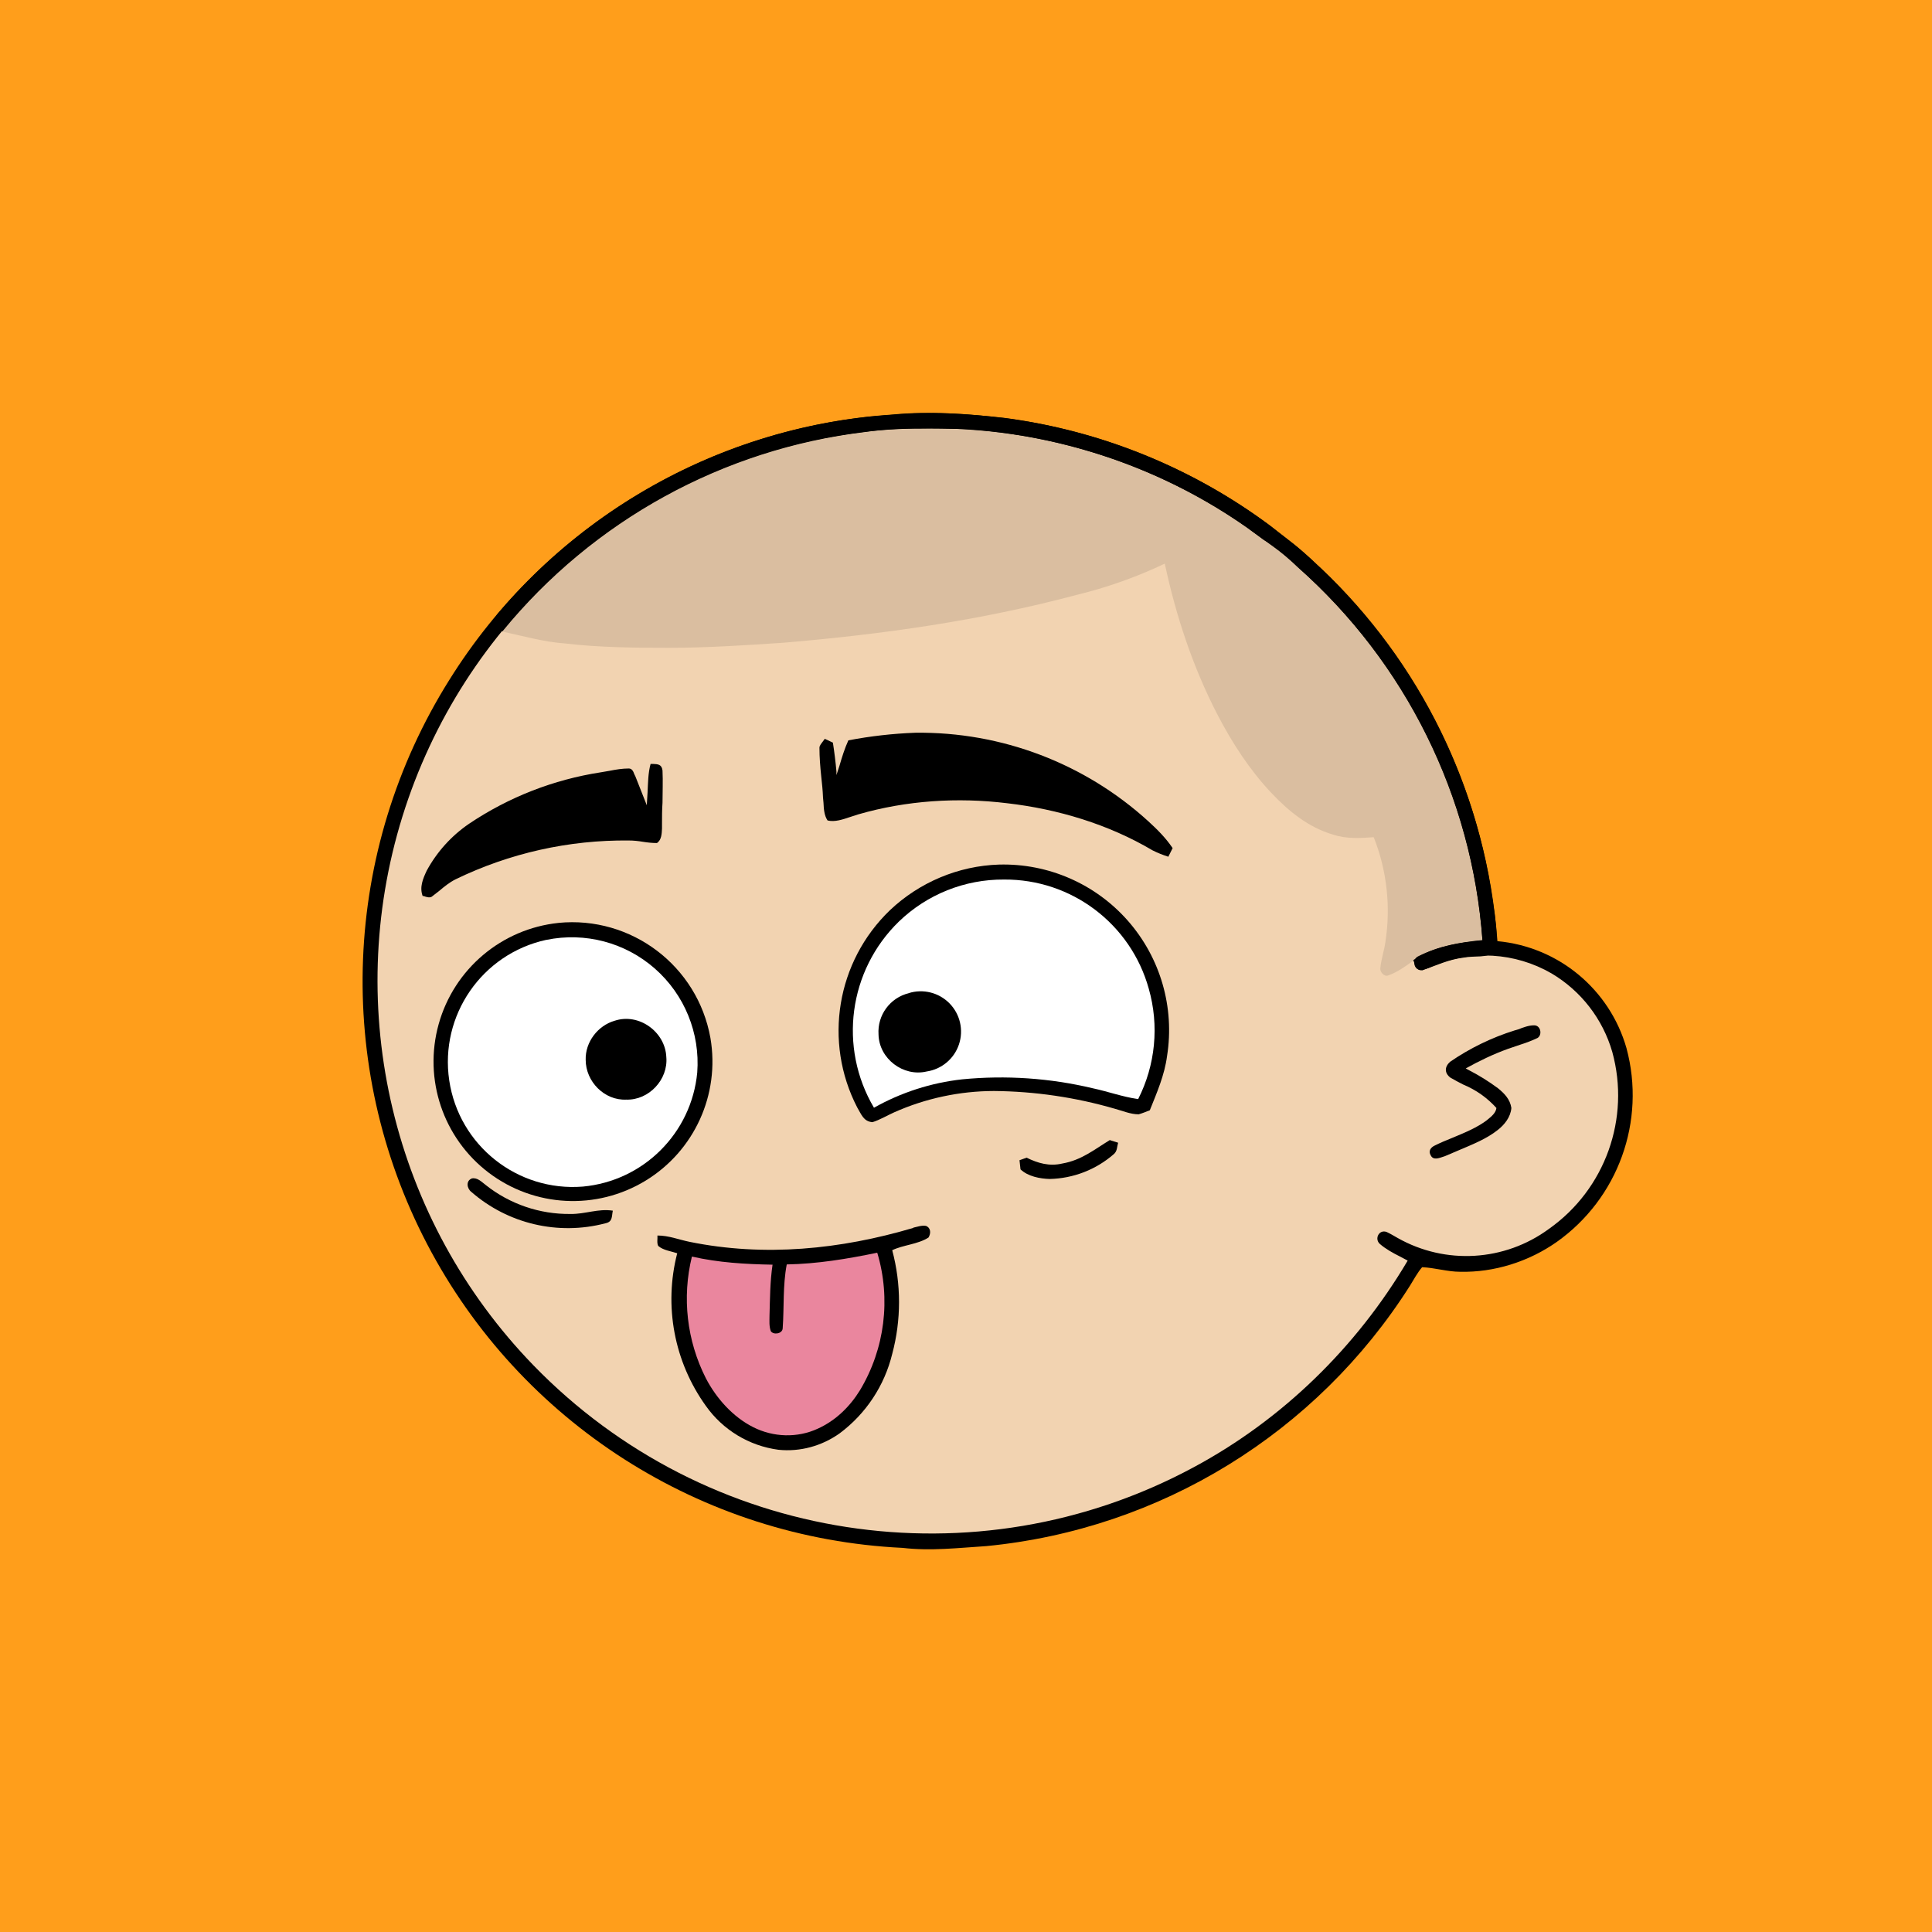
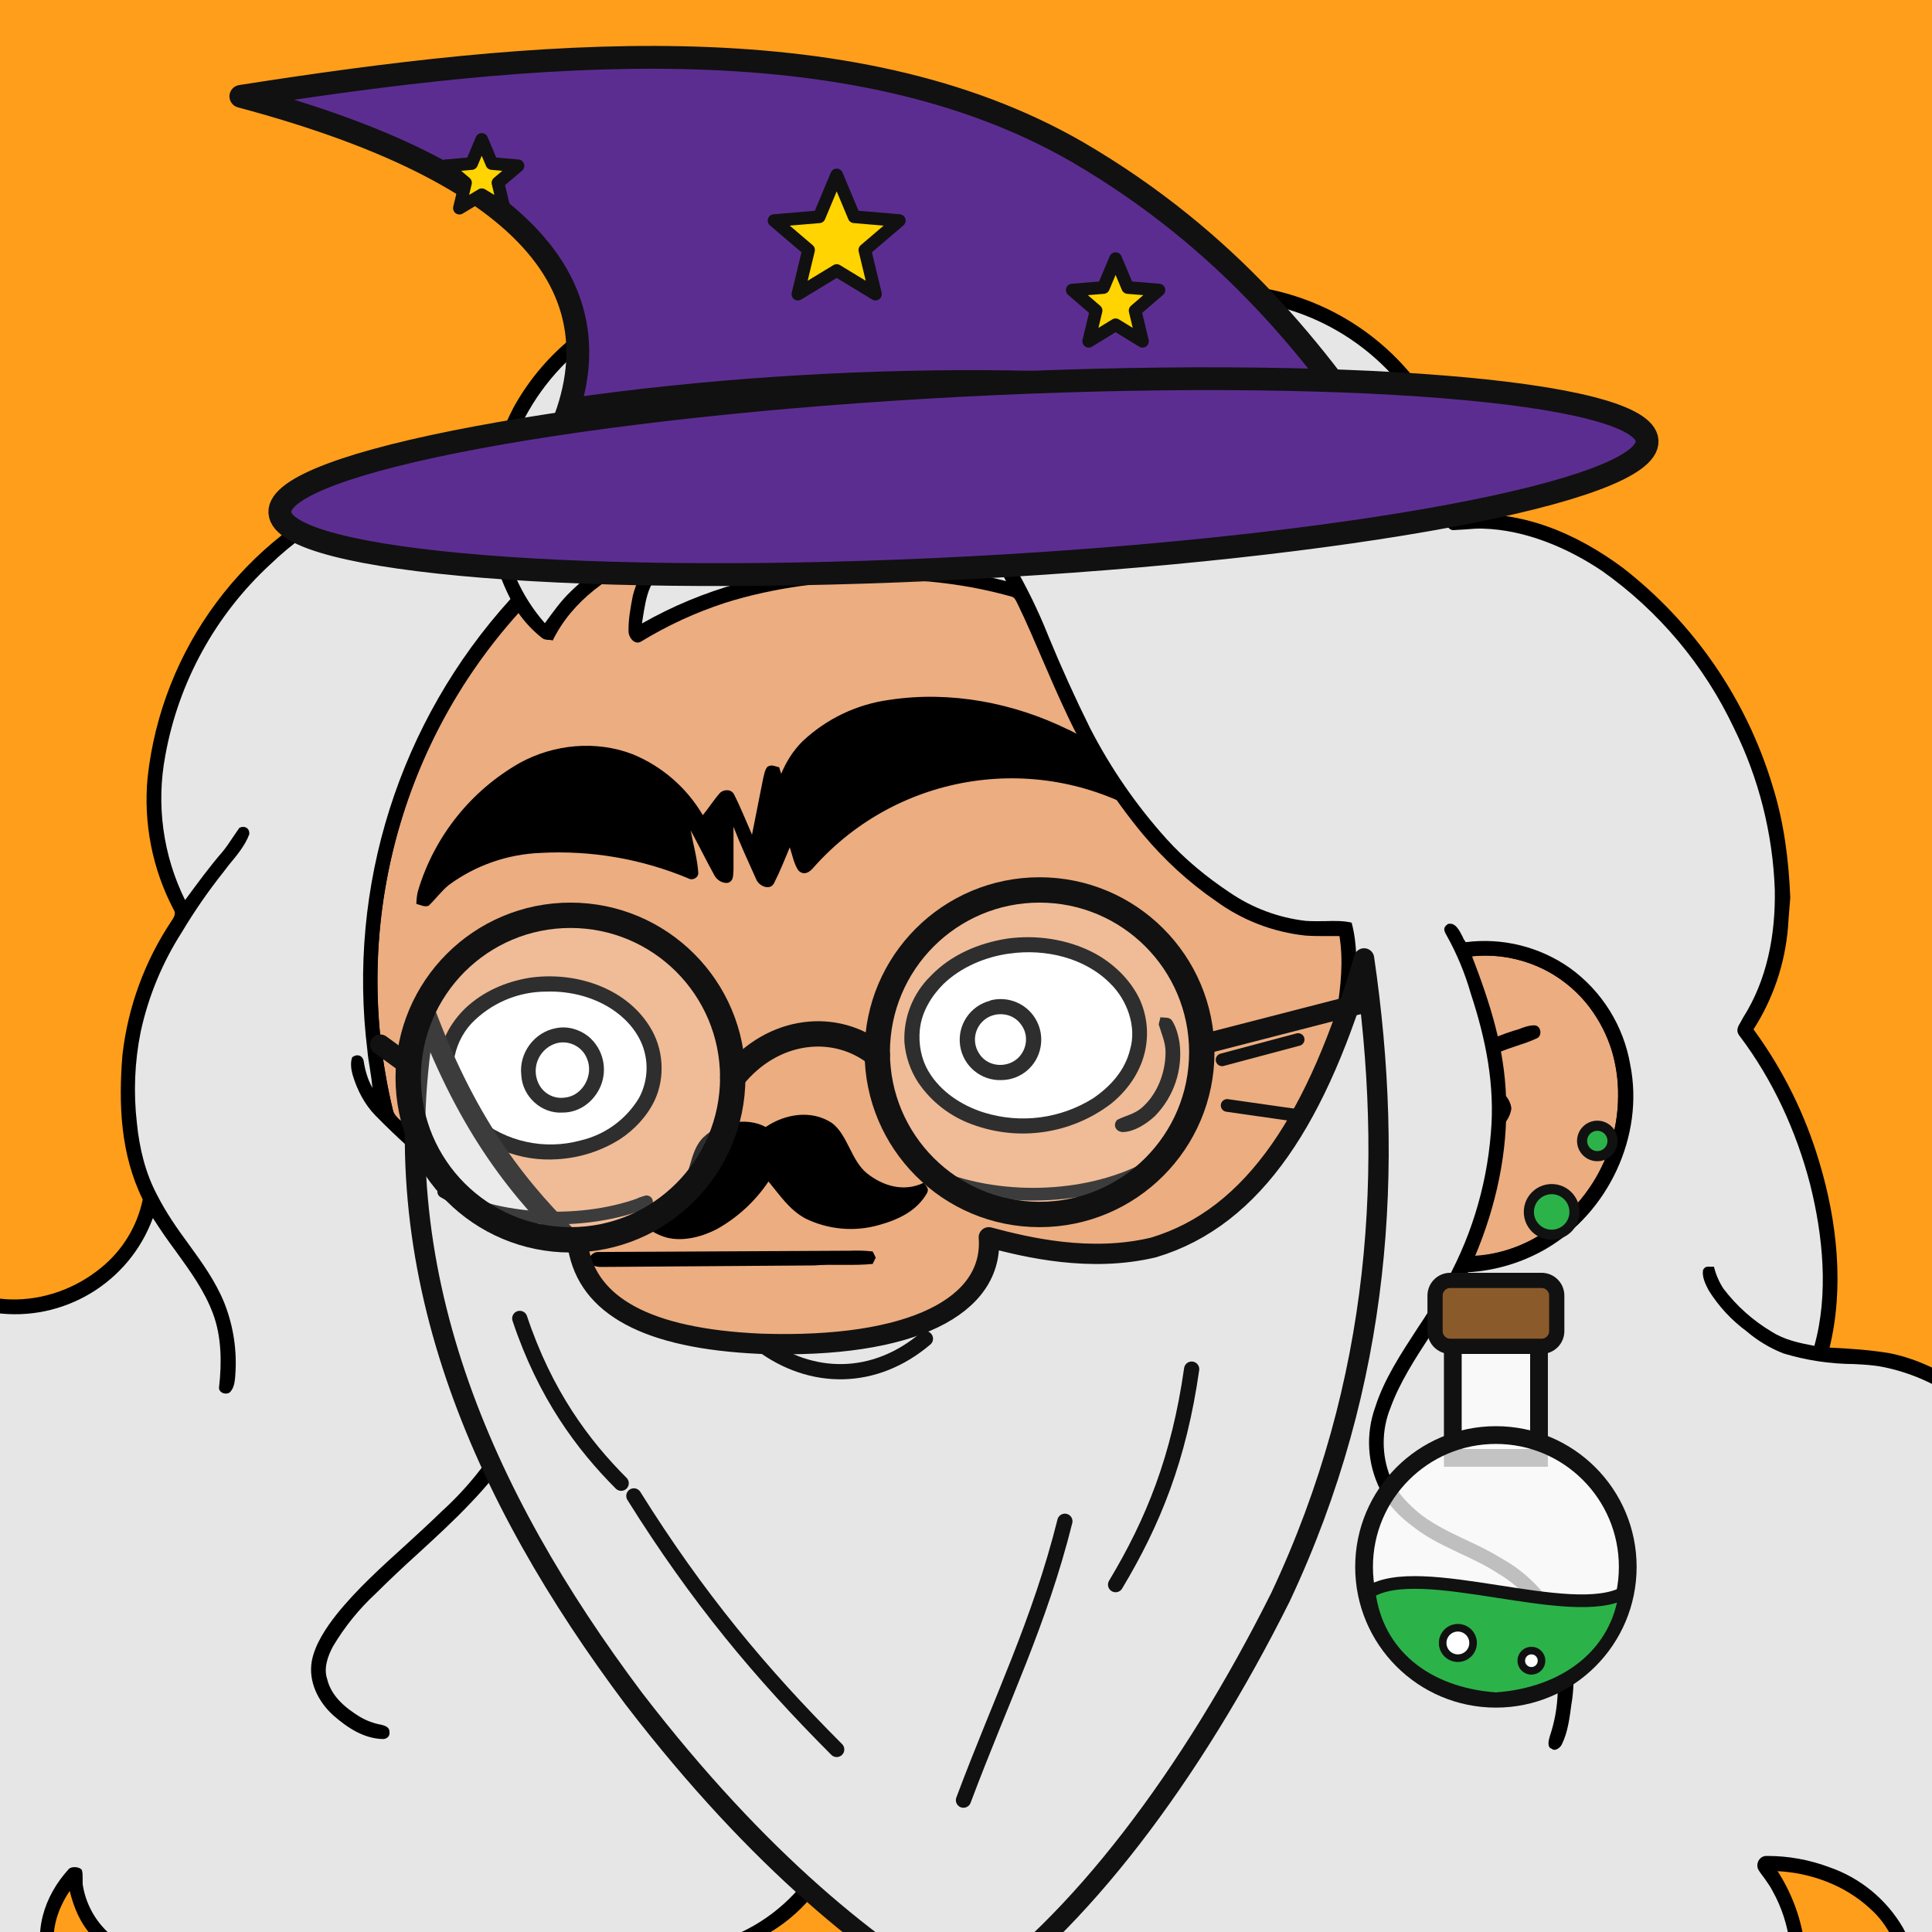
<svg xmlns="http://www.w3.org/2000/svg" viewBox="0 0 762 762" fill="none" shape-rendering="auto">
  <mask id="viewboxMask">
    <rect width="762" height="762" rx="0" ry="0" x="0" y="0" fill="#fff" />
  </mask>
  <g mask="url(#viewboxMask)">
    <rect fill="#ff9e1b" width="762" height="762" x="0" y="0" />
    <path d="M396 164.8a224.8 224.8 0 0 1 104.8 42.4c6.2 4.9 12.5 9.4 18 15a225.4 225.4 0 0 1 71.8 149 58.5 58.5 0 0 1 50.9 42.2 71 71 0 0 1-27.6 76.5c-11 7.7-24.5 12-38 11.7-5 0-10-1.6-15-1.8-1.9 2.2-3.3 4.9-4.8 7.3A223.3 223.3 0 0 1 389 609.8c-11 .7-21.9 2-33 .7a223.7 223.7 0 0 1-178.8-342.3A223.4 223.4 0 0 1 352 163.5c14.6-1.4 29.4-.3 44 1.3Z" fill="#000" />
-     <path fill-rule="evenodd" clip-rule="evenodd" d="M498.8 213.2A216 216 0 0 0 363 169c-13-.2-26.2 1.6-39 4a218 218 0 0 0-113.6 365.5 218.5 218.5 0 0 0 260.4 40.2c35-18.8 64.2-47.3 84.4-81.5l-3-1.6c-2.8-1.4-5.7-3-8-5-2.2-2-.3-5.8 2.7-4.7 1.5.7 3 1.6 4.4 2.4a55 55 0 0 0 59.6-3.6 64.5 64.5 0 0 0 25-69.8 53.1 53.1 0 0 0-24-31 52.6 52.6 0 0 0-47-2.8c-1.6.8-3.4 1.5-5 1.3-2.5-.2-2.8-4.2-.6-5.2 8-4 16.5-5.6 25.4-6.4a217 217 0 0 0-72-146.4c-4.4-4-8.7-8.1-13.9-11.3Zm107.6 196.2c2-1.2 1.3-5.1-1.4-5-2 0-4.2.8-6.2 1.6l-1.4.4a95.1 95.1 0 0 0-25.5 12.4c-2.2 2-2.2 4.4.1 6.2a92 92 0 0 0 5.2 2.8 36 36 0 0 1 13 9.2c-.2 1.9-2 3.4-3.4 4.5l-.2.2c-3.9 3-8.8 5-13.6 7-2.5 1-4.9 2-7.1 3.1-1.7.8-2.6 2.2-1.6 3.9 1 2 3.2 1.1 5 .5l.6-.2 5.4-2.3c5.4-2.3 11-4.5 15.4-8 2.7-2.1 5.1-5.1 5.4-8.7-.5-3.4-2.7-5.7-5.3-7.8a83 83 0 0 0-11.6-7.2l-1.1-.6c5.4-3 10.8-5.6 16.6-7.7l5-1.7a52 52 0 0 0 6.7-2.6Z" fill="#f2d3b1" />
+     <path fill-rule="evenodd" clip-rule="evenodd" d="M498.8 213.2A216 216 0 0 0 363 169c-13-.2-26.2 1.6-39 4a218 218 0 0 0-113.6 365.5 218.5 218.5 0 0 0 260.4 40.2c35-18.8 64.2-47.3 84.4-81.5l-3-1.6c-2.8-1.4-5.7-3-8-5-2.2-2-.3-5.8 2.7-4.7 1.5.7 3 1.6 4.4 2.4a55 55 0 0 0 59.6-3.6 64.5 64.5 0 0 0 25-69.8 53.1 53.1 0 0 0-24-31 52.6 52.6 0 0 0-47-2.8c-1.6.8-3.4 1.5-5 1.3-2.5-.2-2.8-4.2-.6-5.2 8-4 16.5-5.6 25.4-6.4a217 217 0 0 0-72-146.4c-4.4-4-8.7-8.1-13.9-11.3Zm107.6 196.2c2-1.2 1.3-5.1-1.4-5-2 0-4.2.8-6.2 1.6l-1.4.4a95.1 95.1 0 0 0-25.5 12.4c-2.2 2-2.2 4.4.1 6.2a92 92 0 0 0 5.2 2.8 36 36 0 0 1 13 9.2c-.2 1.9-2 3.4-3.4 4.5l-.2.2c-3.9 3-8.8 5-13.6 7-2.5 1-4.9 2-7.1 3.1-1.7.8-2.6 2.2-1.6 3.9 1 2 3.2 1.1 5 .5l.6-.2 5.4-2.3c5.4-2.3 11-4.5 15.4-8 2.7-2.1 5.1-5.1 5.4-8.7-.5-3.4-2.7-5.7-5.3-7.8a83 83 0 0 0-11.6-7.2l-1.1-.6c5.4-3 10.8-5.6 16.6-7.7l5-1.7a52 52 0 0 0 6.7-2.6Z" fill="#ecad80" />
    <g transform="translate(-161 -83)">
-       <path d="M555 424a65.3 65.3 0 0 1 66.3 75.5c-1 7.6-4 14.4-6.8 21.4-1.5.6-3 1.2-4.4 1.6-3.2 0-6.4-1.4-9.4-2.2a176.2 176.2 0 0 0-47.7-7 97.3 97.3 0 0 0-39.3 8.4c-2.9 1.3-5.7 3-8.6 3.9-3.6-.3-4.4-3.2-6-5.8A65.9 65.9 0 0 1 512 442c11.6-11 27-17.5 43-18Z" fill="#000" />
-       <path d="M557 429.9a58.8 58.8 0 0 1 57.1 43.1 59.9 59.9 0 0 1-4.2 43.5c-6.2-.9-11.9-3-18-4.3a156.5 156.5 0 0 0-51.4-3.5 91.3 91.3 0 0 0-34.8 11.2 59.9 59.9 0 0 1 9.8-73.4 59.1 59.1 0 0 1 41.5-16.6Z" fill="#fff" />
-       <path d="M381.2 447a55.4 55.4 0 0 1 60 45.4 55 55 0 1 1-59.9-45.4Z" fill="#000" />
-       <path d="M376.5 453.7A49.6 49.6 0 0 1 436 506a49.9 49.9 0 0 1-45.1 45 49.3 49.3 0 0 1-14.5-97.3Z" fill="#fff" />
-       <path d="M519.4 474.7a15.9 15.9 0 1 1 7.1 30.9c-9.2 2.2-18.8-5-19-14.6a15.7 15.7 0 0 1 12-16.3ZM403.4 485.6c9.6-3.2 20 4.4 20.4 14.3.8 8.9-6.9 17.1-15.8 16.8-8.6.4-16-7.1-16-15.7-.2-7 4.8-13.5 11.4-15.4ZM598.8 532.7l3.2 1c-.5 1.7-.3 3.3-1.7 4.5A39.8 39.8 0 0 1 575 548c-3.8-.1-8.6-1-11.5-3.8l-.4-3.6 2.8-1c4.5 2.2 9 3.5 14.1 2.3 7.5-1.3 12.6-5.5 18.8-9.3ZM347 547.8c2.3-.5 4 1.4 5.6 2.6a52.7 52.7 0 0 0 33.4 11.4c5.8.1 10.9-2.2 16.7-1.3-.5 2.4 0 4.4-3 5a58 58 0 0 1-52.8-12.4c-1.8-1.4-2.2-4.4.2-5.3Z" fill="#000" />
+       <path d="M558.2 453.2c11.5-1.6 23.7.2 34 5.5 7.6 4 14.3 10.3 18.1 18a32.5 32.5 0 0 1 2.1 21.8c-2 8-7.2 15.2-13.7 20.2a57.4 57.4 0 0 1-54.2 7.8 43.6 43.6 0 0 1-21.4-16.6 34.2 34.2 0 0 1-5.4-15.9 34.5 34.5 0 0 1 10.3-26c8-8.4 18.9-13 30.2-14.8Z" fill="#000" />
+       <path d="M559.2 459.1c14-2 29.7 1.6 39.8 11.9 6.6 6.5 10.4 17 7.7 26-2 8.2-7.7 14.5-14.6 19.2a52 52 0 0 1-43 5.6c-8.7-2.7-17.1-8.2-21.8-16.1-3-5-4.1-11-3.5-16.7.7-6.8 4.5-13.1 9.3-17.9 7-6.7 16.5-10.7 26-12Z" fill="#fff" />
+       <path d="M369.5 468.7c17.6-2.7 37.9 3.4 47.7 19.1 5.5 8.6 6.3 20 2 29.2-3 6.3-8 11.6-13.8 15.4a52 52 0 0 1-24.4 7.8 48.4 48.4 0 0 1-39.4-15.8 31.3 31.3 0 0 1-7.5-22.4c.5-8.3 4.6-15.7 10.5-21.4 6.9-6.5 15.6-10.3 24.9-11.9Z" fill="#000" />
+       <path d="M376.6 474.1c9.6-.3 19.5 2.3 27.3 8 5.2 3.8 9.5 9.2 11.2 15.4a25 25 0 0 1-2.1 18.6 36.6 36.6 0 0 1-23 16.7 44.9 44.9 0 0 1-40.8-9 26.8 26.8 0 0 1-9.2-22.3c.7-5.4 3.1-10.6 6.8-14.7a41 41 0 0 1 29.8-12.7Z" fill="#fff" />
+       <path d="M551.5 477.6a16 16 0 0 1 19.9 18.4A15.8 15.8 0 0 1 556 509a15.9 15.9 0 0 1-4.5-31.3Z" fill="#000" />
+       <path d="M553.6 483.2c4-.7 7.8.6 10.2 4 3 4 2.3 9.8-1.4 13.2-4.4 4-11.8 3.4-15.1-1.7a10 10 0 0 1 6.3-15.5Z" fill="#fff" />
+       <path d="M618.7 484.2c1.7.3 3.6-.2 4.6 1.4 1.6 2.5 2.4 5.6 2.9 8.5a35 35 0 0 1-9.8 29.2c-3.3 3-7.9 6-12.4 6.2-2.8 0-4.3-2.7-2.4-4.8 3.3-1.7 6.6-2.2 9.5-4.6 6.3-5.3 9.6-14 9.6-22.1 0-4-1.6-7.2-2.7-11l.7-2.8ZM380.4 488.5c4.5-.9 9.2.5 12.7 3.3a17 17 0 0 1 4.7 19.8c-2.6 5.9-8.2 10.2-14.8 10.2-8.5.6-16-6.4-16.4-14.8-1-8.7 5.2-17 13.8-18.5Z" fill="#000" />
+       <path d="M379.5 494.8c5.1-2 11 .6 13 5.7 2.8 6.4-1.6 14.7-8.7 15.4a9.9 9.9 0 0 1-10-4.8 11.4 11.4 0 0 1 5.7-16.3Z" fill="#fff" />
+       <path d="M330.4 503.6c.5 4-1.4 7.4-1.6 11.4-.3 6 2.4 12.1 7.3 15.9 2.4 1.9 5 2.8 7.7 4.3 2 .8 1.9 2 1.6 3.9-1.5 1.8-3.3 1.4-5.3.8a26.3 26.3 0 0 1-16-16 25 25 0 0 1 1.4-19.4c1.3-1.9 3-.9 5-.9Z" fill="#000" />
    </g>
    <g transform="translate(-161 -83)">
-       <path d="M614 407a133.9 133.9 0 0 0-92-35 175 175 0 0 0-26.4 3c-1.5 3.3-2.5 6.6-3.5 10l-1.2 3.7v-1.4a170 170 0 0 0-1.4-11.4l-3.2-1.5-.8 1.1c-.6.8-1.3 1.6-1.3 2.4 0 3.8.3 7.5.7 11.3.3 2.8.6 5.5.7 8.3l.2 2.2c.1 2.4.3 5 1.6 6.9 2.9.7 6-.4 9-1.4l3.1-1c19-5.5 39.2-6.8 58.7-4.4 20 2.3 40 8.3 57.4 18.6 2 1 4 1.8 6.2 2.5l1.7-3.4c-2.7-4-6-7.3-9.5-10.5ZM422.3 399.6c0-4.2.2-8.5 0-12.7-.3-2.5-1.9-2.5-3.7-2.6h-1c-1 3.6-1 7.5-1.2 11.3l-.3 5-4.5-11.4-.4-.8c-.4-1.1-.9-2.3-2.2-2.3-2.5 0-5 .4-7.5.9l-3.5.6a128 128 0 0 0-52 20.3 53 53 0 0 0-16.7 18.5c-1.5 3.2-2.9 6.5-1.6 10h.4c1 .4 2.6.9 3.4.1a92 92 0 0 0 2.7-2.1c2-1.7 4.1-3.4 6.5-4.6a152.8 152.8 0 0 1 68.3-15.3c1.9 0 3.7.2 5.5.5 1.9.3 3.7.5 5.6.5 1.8-1.2 1.9-3.6 2-5.7V408c0-2.8 0-5.6.2-8.4Z" fill="#000" />
+       <path d="M582.3 370.7c14 7 27.8 17.3 36.6 30.5a3 3 0 0 1-4.3 4.2A104.4 104.4 0 0 0 482 425c-1.6 2-4 3.6-6.2 1.2-1.7-2.6-2.3-6-3.3-9-2 4.8-3.9 9.6-6.2 14.1-1.6 3.2-6 1.1-7-1.4-3.1-6.9-6.3-13.8-9-20.8v17c-.2 2 .2 4.3-2.2 5.1-2 .3-4.3-1-5.3-2.9-3.2-5.8-6.2-11.9-9.4-17.8 1 5.5 2.6 11 3 16.6.2 2-2.2 3.4-4 2.3a132.6 132.6 0 0 0-58.3-10 65.3 65.3 0 0 0-36 12.6c-3 2.4-5.2 5.5-8 8.2-1.6.7-3.2-.3-4.9-.7.1-1.9.2-3.7.8-5.6a86.6 86.6 0 0 1 40-50c13.5-7.4 30.1-9 44.6-3.4a57.4 57.4 0 0 1 27.6 24c2.4-2.9 4.3-6 6.8-8.8 1.6-1.5 4.6-1.5 5.6.8 2.6 5.1 4.7 10.5 7 15.7L462 390c.4-1.5.6-3.2 1.6-4.5 1.7-1.2 3-.2 4.7.1l.8 2.6c2-4.8 4.7-9.1 8.4-12.8A62.1 62.1 0 0 1 512 359c23.9-3.6 48.9 1.2 70.4 11.8Z" fill="#000" />
    </g>
    <g transform="translate(-161 -83)">
-       <path d="M521.2 567.2c1.5-.3 3.3-1 5-.7 2 .8 2 3 1 4.6-4.2 2.7-10 2.9-14.3 5a79.2 79.2 0 0 1 0 40.9 55.4 55.4 0 0 1-20.7 31.3c-7 5-15.6 7.4-24.2 6.5a41.8 41.8 0 0 1-28.6-17.3 72.2 72.2 0 0 1-11.3-60.2c-2.4-.8-5.6-1.2-7.5-2.9-.6-1.2-.2-2.8-.3-4.1 4.5 0 8.3 1.6 12.7 2.5 29.5 6 59.5 3 88.2-5.5Z" fill="#000" />
-       <path d="M507 577.1a67.7 67.7 0 0 1-6.8 54.2c-4 6.5-9.6 12-16.7 15.2-8 3.7-17.5 3.4-25.4-.6-8-4-14.6-11.4-18.7-19.3a69.5 69.5 0 0 1-5.5-48c10.5 2.4 21 3 31.8 3.2-1 6.8-1 13.4-1.2 20.2 0 2-.2 4 .5 6 1 1.6 4.6 1.1 4.7-1.1.6-8.4 0-16.8 1.6-25.2 12-.2 24-2.2 35.6-4.6Z" fill="#EA869E" />
+       <path d="M496 576.3c3-.1 6.1-.1 9.2.3l1.2 2.4-1.2 2.5c-7.7.8-15.5 0-23.2.6l-84 .6c-1.7 0-4.6-.6-4.4-2.7-.5-1.7 1.8-3.3 3.3-3.2l99-.5Z" fill="#000" />
+     </g>
+     <g transform="translate(-161 -83)">
+       <path d="M489.1 525.9c6.3 4.7 7.6 15 14 20s14.5 7.3 22.2 3.6c1 1.3 2.3 2.3 1.3 4.1-4 7-11.2 10.4-18.7 12.5a40.6 40.6 0 0 1-29.4-2.6c-6.3-3.5-9.9-9.1-14.4-14.5a59.5 59.5 0 0 1-20.4 18.8c-5.8 3-13.3 5-19.8 3.3-6.3-1.8-12-6.1-12.2-13.1-.2-2.4 1.2-2.7 3.1-3.1 1.3 1.3 2.3 2.7 4.2 3 3.5.7 7-1.2 9.1-3.8 5.4-6.4 4.5-17 10.4-22.6 6.2-5.9 16.9-8.1 24.5-4 7.7-5.2 18-6.9 26.1-1.6Z" fill="#000" />
    </g>
    <g transform="translate(-161 -83)" />
-     <g transform="translate(-161 -83)" />
    <g transform="translate(-161 -83)">
-       <g fill="#000">
-         <path d="M558 248c37.7 5 74 19.9 104.4 42.7 4 3.3 8.3 6.2 12.2 9.7A223.6 223.6 0 0 1 749.7 438c1 6.7 2 13.3 1.5 20.2-4.1 2.9-8.2 1.6-13 2.5-5.8.7-10.8 3.1-16.2 5-2.8.1-2.7-2-3.6-4 7.5-5.3 18.2-7 27.3-7.8a217.8 217.8 0 0 0-73.1-147.4c-6-6.1-13-10.2-19.7-15.4-32.7-23-72-36.5-111.9-38.9-12.8-.2-26.1-.6-38.8 1.2a218.3 218.3 0 0 0-143 78.6l-4-1.6c.6-1.9.7-3.6 2-5.2A223.6 223.6 0 0 1 504 247.3l12.5-1c14-1 27.7 0 41.5 1.7Z" />
-         <path opacity=".1" d="M541 252.2c40 2.4 79.2 16 112 39 6.6 5 13.7 9.2 19.5 15.3A217.8 217.8 0 0 1 745.7 454c-9 .9-19.8 2.5-27.3 7.9-3 2.2-6.2 4.5-9.8 5.8-1.5.7-3.3-1.2-3.2-2.7.3-3.5 1.5-6.9 2-10.4 2.2-13.9.6-28.4-4.6-41.4-5.5.4-10.7.7-16-1-9.8-2.9-17.5-9.2-24.4-16.5-8.5-9-15.5-19.8-21.2-30.8-9.7-18.7-16.4-39-20.8-59.6a180 180 0 0 1-35 12.4c-38 10.1-76.3 15.5-115.4 18.8-15 1-30 2-45 2-13.7 0-27.4-.1-41-1.7-8.5-.6-16.5-2.9-24.8-4.7a217.9 217.9 0 0 1 143-78.6c12.7-1.8 26-1.4 38.8-1.2Z" />
+       <g fill-rule="evenodd" clip-rule="evenodd">
+         <path d="M565 187.8c14.4 3.8 29.8 8.3 42.4 16.1 11-5.8 23.2-8.4 35.6-8.8a98.4 98.4 0 0 1 78.4 40.5 84 84 0 0 1 16.8 50.3c23.3-1.6 44.4 7.4 62.8 21a171.7 171.7 0 0 1 59.1 86c4.5 14.3 6.4 29.2 7 44.1l-.6 7.5-.3 4.3a88 88 0 0 1-13.6 40.2 170.2 170.2 0 0 1 26 52.5c7 23.2 9.8 49.3 4 73 8 .4 15.8.9 23.6 2.2 11.8 2.3 23.1 8.3 32.9 15.2a68.2 68.2 0 0 1 26.4 33.6c4.1 12 4 23.8 3.6 36.3v5.8c-.1 6.6-.2 13.3 1.5 19.4 2 8 6.8 15.3 13.3 20.1 5.7 3.9 12 6.7 19 5.8h1.8c2.4-.2 5-.4 5.1 3a40 40 0 0 1-14 14.9c-8.4 5.5-18 9.8-28.1 10.1v.5c.1 5.8.3 11.3-.5 17.1-1.6 10.7-5.1 21-10.2 30.5a130.1 130.1 0 0 1-43 46.5l-1.1-.6c-1.3-.7-2.8-1.6-2.8-3 0-1.5.2-3 .4-4.6.2-1.8.4-3.5.4-5.3a37 37 0 0 0-12.5-26.4c-9.8-9-23-13.9-36.3-14.6a70.6 70.6 0 0 1 9 56c-4.2 18.1-14 34.9-27.6 47.5a79.7 79.7 0 0 1-44.1 21.7c-.5 3.5-1.2 7-3 10.1a46.2 46.2 0 0 1-20.8 18.3A57.1 57.1 0 0 1 743 980c-2.4-.3-4.3-2.6-3.3-5l2.4-2.3c1.7-1.5 3.3-3 4.4-5.2 4.8-8.6 6-19.3 2.7-28.7a28 28 0 0 0-18.7-18.3A42.7 42.7 0 0 0 713 919c-11.5 1.4-22.5 5.4-33.3 9.4l-9.1 3.2c-15.7 5.2-31 9.8-47.6 10.5-14-.1-27.7-3.6-38.9-12.3a56 56 0 0 1-20.7-34.8c-2.6-12.8-2-25.7.4-38.4a79.4 79.4 0 0 0-26.6 46.4c-.9 5.5-.5 10.8.6 16.2.6 2-.4 2.7-1.7 3.6l-1 .8c-5.4-3.4-7.8-8.5-10.5-14l-.4-.8c-4-8.9-7-18-8.4-27.8-.8-9.1-.3-18.3 2-27.2 2.5-9.6 7-19.8 14.3-26.7 6.4-5.7 14.9-9.4 23.1-13a211.2 211.2 0 0 0 10.7-4.9c6.4-3 12.6-6 15.6-12.7 4.6-10.8 2.6-23.8-.2-34.8A60.2 60.2 0 0 1 546 786a78.9 78.9 0 0 1-51-3.2 65 65 0 0 1-1 24 65.9 65.9 0 0 1-29 38.2 111 111 0 0 1-56.7 16.5c-.9 13.4-8 24.3-17.3 33.5a117.6 117.6 0 0 1-53.5 28.7 104.1 104.1 0 0 1-43.7 2l-1-.3c-1.6-.4-3.1-.7-4-2.3-.2-2 0-4.3 2.4-4.8l3-.6c4.8-1 9.3-1.8 13.4-5 4.8-3.8 6.7-9.8 7.2-15.7.1-8-4-14.9-9.7-20a68.8 68.8 0 0 0-27.3-13.6c-7.8-2-15.8-3.9-23.8-4.4-5.2-.6-10.7-.2-16.1.2-6 .4-11.8.9-17.4 0a39.4 39.4 0 0 1-23.2-12.6c-4.6-5-7.2-11.2-8.8-17.8-5 7.4-7.8 16.4-5.6 25.2a14 14 0 0 0 3.1 5.6c.7.8 1.3 1.6 1.8 2.5.3 2.7-3.5 4.7-5.8 3.7-10.3-2.6-20-6-26.8-14.6a38.8 38.8 0 0 1-37.8-10.6A74.8 74.8 0 0 1 98 803c-3.7-17.5-3.4-36 .5-53.5 3.9-17.4 11.8-35.3 24.5-48.2a31.3 31.3 0 0 1-14.2-18.3 66.7 66.7 0 0 1-1.6-34 53 53 0 0 1 16-30.4 28.6 28.6 0 0 1-13-15 48.4 48.4 0 0 1 5.6-43.8c3-4.4 7.1-8.6 12-11 2-1.3 5.1-.3 5.4 2.2-.1 1.6-.5 3.3-.9 4.9-.4 1.7-.8 3.3-1 5-1 8.9 2.2 18 8.5 24.2a38 38 0 0 0 25.2 10.4c13 .4 26-4.3 36-12.6a47 47 0 0 0 16.3-26.8c-8.8-17.9-9.6-37.6-8-57.1a119.5 119.5 0 0 1 19.3-52.7c1-1.5 2-3 .8-4.7a93.3 93.3 0 0 1-10.2-51.8 141.5 141.5 0 0 1 85.5-115c15.9-6.5 33-9.3 50-7.4 2-8.3 5-16.3 8.9-23.8a93.5 93.5 0 0 1 25-29c21.2-17 48-25.8 74.4-30.4 34-5.7 68.7-5 102 3.7Zm-147.4 115a48 48 0 0 0-7 15.1c-.9 4.7-1.8 9.4-1.7 14.1 0 2.4 2.4 5.6 5 4a157.6 157.6 0 0 1 33-15.2c19.9-6.3 40.3-8.5 61-9.3 17.6 0 35 2 52 6.8 1.2.3 1.6 1.2 2.1 2.2l.5 1c3.4 7 6.5 14.3 9.6 21.5 3 7 6 13.9 9.2 20.7a220.8 220.8 0 0 0 30.5 48.4c8.4 10 18 18.9 28.8 26.3a73 73 0 0 0 35.3 13.6c2.8.2 5.6.2 8.4.2h5c1.6 9.9.5 19.7-1 29.6-2.4 16.5-7 32.7-13.3 48.2a129.2 129.2 0 0 1-19.6 32.5 153.4 153.4 0 0 1-34.9 30c-8 5.3-15.6 11-22.6 17.4A110.3 110.3 0 0 0 574 641a105.8 105.8 0 0 0-12.2 44.5l-2 .2c-9.6 1.1-19.2 2.3-29 2.1a216 216 0 0 1-85.6-16.2c-27-11-51.5-27.7-72.2-48.2V621.4c0-5.3 0-10.4-1-15.6-3.3-20-12.7-37.8-25.4-53.5a202.2 202.2 0 0 0-22.6-22.8l-5-4.6-.6-.5c-1-1-2-2-2.4-3.4a216.6 216.6 0 0 1 49.5-196.2 47 47 0 0 0 9 9.6c1 .9 2.2 1 3.5 1l1 .2c7.9-16 22.6-25.9 38.5-32.8Zm370.7 178a51.4 51.4 0 0 0-46.7-20.6c7 18.2 12.8 36.1 13.4 55.8.8 21.4-4 43-12.3 62.6a60.5 60.5 0 0 0 41.6-22.3 64.3 64.3 0 0 0 14.9-41.3 56 56 0 0 0-11-34.3Z" fill="#000" />
+         <path d="M519 186.7c21.5.9 42.9 5.5 63.2 12.2 7.4 2.5 14.7 5.5 21.4 9.5 1.6 1 3.5 1.8 5.4 1.2l3.9-1.8 3.3-1.5c8.1-3.3 17-5.2 25.8-5.2a92 92 0 0 1 80.3 46.5 74.4 74.4 0 0 1 9.7 39.6c-.3 2.1-.6 4.4 2 4.9l5-.3c2.4-.2 4.7-.4 7-.3 16.6.5 33.2 7.5 46.9 16.7a159.2 159.2 0 0 1 52 62A156.6 156.6 0 0 1 861 434c.3 17.6-3 35.5-12.6 50.5l-.8 1.5c-1.1 1.8-2.2 3.5-.4 5.7 13 17.2 22.3 37.5 27.7 58.3 5.1 20.3 7.4 43.4 1.7 63.8-6-1.1-11.7-2.3-16.9-5.6a66.7 66.7 0 0 1-19-17 28 28 0 0 1-3.7-8.6h-1.4c-1.2 0-2.1-.2-2.9 1.3-.5 2.7 1 5.7 2.2 8a58.6 58.6 0 0 0 15 16.2 51 51 0 0 0 14.5 8.7 97.9 97.9 0 0 0 27.8 4.2c4 .2 7.8.4 11.7 1.2a76.4 76.4 0 0 1 28 11.9 66 66 0 0 1 27 30.8 78.3 78.3 0 0 1 4.3 34.6c-.4 7.5-.8 14.9.5 22.5a43 43 0 0 0 14.3 27.9c6.4 5.4 14 8.6 22.5 9.2a52.7 52.7 0 0 1-35.4 16.2c-2.8 1.2-3.6 6.2-3.3 9 .6 12.6-2.2 25-7.3 36.5-8.2 18.3-22 33.7-38 45.8.7-8.1-1-16-4.9-23.2a54.1 54.1 0 0 0-29.2-24A69.4 69.4 0 0 0 858 815c-3-.2-4.7 3-3.5 5.4.7 1.2 1.6 2.3 2.4 3.4 1.1 1.6 2.3 3.2 3.2 5 7.3 13 8.8 28.1 6.2 42.6a88.6 88.6 0 0 1-25.8 48 75 75 0 0 1-40.8 20.7l-4.6.9c-1.3.8-1.4 2.2-1.6 3.6l-.1 1.3c-.5 7-4.7 12.3-9.8 16.6A55.7 55.7 0 0 1 748 975c3.5-4.5 6.1-9.2 7.4-14.9 3-12.7.6-27.7-9.3-37a39.4 39.4 0 0 0-29.5-10c-13.3.7-26 5.3-38.6 9.8-5 1.8-9.9 3.6-14.9 5.2-14.1 4.4-28 8.6-43 8a52.6 52.6 0 0 1-40.4-18.6 57.7 57.7 0 0 1-11.6-31.2 90.9 90.9 0 0 1 3-35c.5-1.8 1-3.5-.9-4.5-2.1-1-4 .6-5.6 1.9l-1 .8c-18.4 14.6-32.3 37-32.7 60.9-6.6-14.5-11.3-29-9.2-45a60 60 0 0 1 13.1-32.6c5.6-5.8 14-9.4 21.7-12.7l6-2.7 4.1-2c4.5-2 9-4 12.7-7 4-3 6.8-7 8.5-11.8 3.3-9.8 2.5-19.3.8-29.3a219.5 219.5 0 0 0-9.5-31.5c-4.3-12.1-8.6-24.2-10.5-37.7-.6-5.5-.5-11.2-.3-16.8v-.2c1-17.3 8.4-34.5 18-48.8A115 115 0 0 1 617 602l1-.6.8-.6c10.3-7 21-14.4 30.2-22.8a133 133 0 0 0 18.3-21.6 153.2 153.2 0 0 0 20.3-44.6c4-13 6.5-26.3 7.9-39.8.7-8.4.8-16.8-1.4-25.1-3.3-.8-6.9-.7-10.5-.6-2.5 0-5 .1-7.6-.1a66.6 66.6 0 0 1-30-11.2c-9-6-17.6-13-24.9-21.1a206 206 0 0 1-30.2-43.8 570 570 0 0 1-16.4-36.2l-.4-1a211 211 0 0 0-28.8-50.2c-8-10-17.7-18.6-28.3-25.6-14.9-9.6-31.1-16.1-49-16-11.8-.3-23.4 1.3-35 3.3a38.3 38.3 0 0 0-16.2 6.4c-1.1.8-1.1 2-1.1 3.2v1.4h.7c1.6.2 2.8.2 4.2-.8a40 40 0 0 1 17.8-5.6c7.2-1 14.3-2 21.6-2 9.3-.2 18.5-.1 27.5 2.6a107.2 107.2 0 0 1 42.1 24.8 143.9 143.9 0 0 1 28.2 37.8c-16.3-4.2-33-6.5-49.8-6.4a244 244 0 0 0-55.8 7.3 166.8 166.8 0 0 0-38 15.8l.3-2c.7-4.3 1.3-8.6 3-12.4a56.2 56.2 0 0 1 7.3-11.9c1-1.4 2-2.8 1.7-4.7a3.5 3.5 0 0 0-3.5-2.3c-4 .2-8 2-11.8 3.7l-.4.3c-9 4.3-17.5 9.6-24.6 16.6-4 3.8-7 8.1-10.3 12.6a69.7 69.7 0 0 1-9.3-78.3 90.1 90.1 0 0 1 32.4-36.4c23.9-16.1 53.8-23.6 82-26.5 12.7-1 25.2-2 38-.9Zm222.6 273.5c7 18.2 12.8 36.1 13.4 55.8a147.3 147.3 0 0 0 0 0c-.6-19.7-6.4-37.6-13.4-55.8Zm-379.3-141c-7.1-14-11-30.6-8.7-46.2-8.5-.6-17.2-.7-25.6 1a121 121 0 0 0-60.4 31.6 135.2 135.2 0 0 0-41.4 75.4A90.6 90.6 0 0 0 234 438c4.8-6.5 9.5-13 14.8-19.1 1.3-1.6 2.5-3.3 3.6-5l3-4.4c2-1 4.2.1 3.9 2.6-1.6 4.3-4.9 8.3-8 12l-2.3 3a216.5 216.5 0 0 0-16.3 23.6 120 120 0 0 0-16.2 39.2A115 115 0 0 0 215 526c1 9.9 3.3 19.5 7.9 28.2 3.6 7.1 8 13.4 12.5 19.5 5.3 7.3 10.5 14.5 14 23a64.2 64.2 0 0 1 4.4 28.7v.2c-.2 2.2-.4 4.7-2 6.4-1.4 1.4-4.7.4-4.4-1.9 1.1-9.5 1-20-2.4-29-3.3-8.9-9-16.8-14.8-24.8a209 209 0 0 1-8.9-12.9 57.9 57.9 0 0 1-62.3 37.4 39.2 39.2 0 0 1-30.3-21.4 40.5 40.5 0 0 1-2.8-22.5 42.5 42.5 0 0 0-11 42.4c2 6.2 5.9 12.3 12.3 14.6.4.3 1 .5 1.4.6 1.5.6 2.9 1 3.1 2.8.6 2-.8 3-2.2 4l-.2.2a41 41 0 0 0-15 22.8 65.2 65.2 0 0 0-.8 34.3c2.3 7.9 6 15.3 14 18.5 5-3.8 10-7.1 16-9.1 1.5-.5 2.9-.5 4.3-.6h.8l.3 1.2c.3 1.4.6 2.6-.7 3.7l-3.6 1.5c-3 1.2-6 2.4-8.6 4.3a76 76 0 0 0-26.2 34.7 119.3 119.3 0 0 0-6.9 65.5c2.4 12.7 7.4 26 16 35.8a34.5 34.5 0 0 0 26.1 12.7c2 0 4-.3 6-.7 2.2-.4 4.6-.9 7-.6 4.2 8.3 12.8 11.2 21 14-5.4-14-.6-28.7 9.1-39.3 1-1.2 4.4-1 5.2.4.3 1 .3 2.2.3 3.4v2.1a32.7 32.7 0 0 0 27.4 27.5c5.1.7 10 .4 14.9 0l6.1-.4a91 91 0 0 1 23.5 1.5c13.8 2.6 27 6.2 38.7 14.2 6 4.2 11.4 10 14.1 16.7 4.1 9.5 2.4 21.5-4.5 29.4-2.3 2.7-5.3 4.2-8.4 5.9l-.8.4c19.7 1.1 40-4 57.6-12.9a89.3 89.3 0 0 0 32.5-26.6c4.3-6.1 7-12.7 7.9-20.1-10.7 0-21.6-1.5-31.9-4.3-2.9-1-3-3.6-.6-5.4a13 13 0 0 1 5 .6l1.9.4c24.3 5.3 50.7 3.7 73.4-6.6a69.4 69.4 0 0 0 34.2-30.8 49.4 49.4 0 0 0 3-36.8c1.6-2.3 3.6-4.3 6.5-2.8a68.5 68.5 0 0 0 35 7 66.2 66.2 0 0 0 38.5-14.3c5-4.4 8.7-9.2 11.3-15.4l-5-14.8c-5.5-15.3-10.8-30-11.9-47.2-8.4 1.4-16.8 2-25.2 2.4l-4.8.3c-4.8.3-9.4 0-14-.3l-6.8-.5a224.4 224.4 0 0 1-139-62.5c-3 18-13.2 32.2-25.5 45-6.6 7-13.8 13.6-21 20.2a477.5 477.5 0 0 0-16.4 15.5 93.8 93.8 0 0 0-17 21c-2 3.8-3.7 8.4-2.3 12.7 1.6 6.9 7.2 11.5 12.9 15a25.4 25.4 0 0 0 8.7 3.2c1.4.4 3.1 1 3 2.8.3 1.6-1 2.8-2.6 2.8-7.6-.2-14-4.5-19.5-9.3-6-5.4-10-13.4-8.5-21.6 1.3-6.6 5.6-13 9.7-18.2 8-10 17.9-18.9 27.6-27.7 4.7-4.3 9.4-8.6 13.8-12.9a128 128 0 0 0 25-31c5.3-9.8 7.6-21 7.2-32.1-.8-20.8-10-40.5-22.5-56.8-6.8-9-14.8-16.4-22.9-24-4.3-3.9-8.6-8-12.8-12.3-4.3-4.4-7.2-10-9-16-.6-2.1-1-4.8-.2-7 1.8-1.4 3.9-.9 4.5 1.3.6 3.9 1.6 7.4 3.5 10.8a110 110 0 0 0-1-7.6c-.4-2.4-.8-4.8-1-7.2a223.9 223.9 0 0 1 56.4-178Zm369.6 128.3c3-1 4.6 2.3 6 5 .3.8.8 1.6 1.2 2.1a58.5 58.5 0 0 1 41.1 10.2A59.4 59.4 0 0 1 804 503c5.6 28-8.7 58.3-33.3 72.6a69.5 69.5 0 0 1-30.7 9.2c-1.1 1.8-2 3.6-3 5.5l-2.7 4.8c-2.8 5-6 9.9-9.3 14.8-6 9.2-12 18.5-15.6 28.4a36.6 36.6 0 0 0 0 27.4c2.6 6.2 7.1 10.7 12.2 14.8 5.6 4.2 11.6 7 17.7 9.9 4.6 2.1 9.3 4.4 14 7.3a56.8 56.8 0 0 1 25.6 29.5 60.5 60.5 0 0 1 2 27.3l-.1.5c-.7 5.3-1.4 11.2-3.8 16-.5 1.2-2.7 3-4 1.7-1.9-.5-1.2-3.3-.8-4.7 2-6 3-11.6 3.2-18 .7-7.5.4-15-2.4-22a50.5 50.5 0 0 0-20.8-24.2c-5-3.3-10.3-5.8-15.5-8.2-6.2-3-12.4-5.8-18-10.2-5.5-4-10.2-8.8-13.3-14.8a41.3 41.3 0 0 1-2-32.6c3.5-11 10.1-21 16.6-31 3.4-5.1 6.8-10.3 9.7-15.5a145 145 0 0 0 19.3-61.5c1.7-19-2-37.2-7.9-55.1a108.6 108.6 0 0 0-9.5-22.9c-1-1.7-1.7-3.1.4-4.5Z" fill="#e6e6e6" />
      </g>
    </g>
    <g transform="translate(-161 -83)" />
  </g>
+   <path d="M168 400 C150 500 190 590 250 670 C300 735 345 770 380 790 C425 760 470 700 505 630 C545 545 550 460 538 378            C520 440 495 480 455 492 C430 498 405 492 390 488 C392 515 360 532 300 530 C255 528 232 515 228 492            C205 470 185 445 168 400 Z" fill="#e6e6e6" stroke="#111111" stroke-width="8" stroke-linejoin="round" />
+   <path d="M250 590 C275 630 300 660 330 690 M420 600 C410 640 395 670 380 710 M470 540 C465 575 455 600 440 625 M205 520 C215 550 230 570 245 585" fill="none" stroke="#111111" stroke-width="6" stroke-linecap="round" />
+   <path d="M300 530 C320 545 345 545 365 528" fill="none" stroke="#111111" stroke-width="6" stroke-linecap="round" />
+   <path d="M175 470 C195 482 230 484 255 474 M365 462 C390 474 425 474 450 462" fill="none" stroke="#111111" stroke-width="5" stroke-linecap="round" />
+   <path d="M482 418 L512 410 M484 436 L512 440" fill="none" stroke="#111111" stroke-width="5" stroke-linecap="round" />
+   <circle cx="225" cy="425" r="64" fill="#ffffff" fill-opacity="0.18" stroke="#111111" stroke-width="10" />
+   <circle cx="410" cy="415" r="64" fill="#ffffff" fill-opacity="0.18" stroke="#111111" stroke-width="10" />
+   <path d="M289 425 C305 405 330 403 346 416" fill="none" stroke="#111111" stroke-width="10" stroke-linecap="round" />
+   <path d="M161 420 L150 412 M474 412 L540 395" fill="none" stroke="#111111" stroke-width="8" stroke-linecap="round" />
+   <path d="M215 182 C250 120 215 70 95 38 C210 20 335 8 425 60 C485 95 520 140 548 182 Z" fill="#5c2d91" stroke="#111111" stroke-width="9" stroke-linejoin="round" />
+   <path d="M225 160 C330 145 450 145 540 162 L548 182 C450 168 330 168 215 182 Z" fill="#ffd400" stroke="#111111" stroke-width="6" stroke-linejoin="round" />
+   <ellipse cx="380" cy="188" rx="270" ry="36" transform="rotate(-3 380 188)" fill="#5c2d91" stroke="#111111" stroke-width="9" />
+   <polygon points="330.0,69.0 336.9,85.5 354.7,87.0 341.1,98.6 345.3,116.0 330.0,106.7 314.7,116.0 318.9,98.6 305.3,87.0 323.1,85.5" fill="#ffd400" stroke="#111111" stroke-width="5" stroke-linejoin="round" />
+   <polygon points="440.0,102.0 444.8,113.4 457.1,114.4 447.7,122.5 450.6,134.6 440.0,128.1 429.4,134.6 432.3,122.5 422.9,114.4 435.2,113.4" fill="#ffd400" stroke="#111111" stroke-width="5" stroke-linejoin="round" />
+   <polygon points="190.0,55.0 194.0,64.5 204.3,65.4 196.4,72.1 198.8,82.1 190.0,76.8 181.2,82.1 183.6,72.1 175.7,65.4 186.0,64.5" fill="#ffd400" stroke="#111111" stroke-width="5" stroke-linejoin="round" />
+   <rect x="573" y="525" width="34" height="50" fill="#ffffff" fill-opacity="0.75" stroke="#111111" stroke-width="7" />
+   <rect x="566" y="505" width="48" height="26" rx="6" fill="#8b5a2b" stroke="#111111" stroke-width="6" />
+   <circle cx="590" cy="618" r="52" fill="#ffffff" fill-opacity="0.75" stroke="#111111" stroke-width="7" />
+   <path d="M540 628 C560 615 620 640 641 628 C638 652 618 668 590 670 C562 668 543 652 540 628 Z" fill="#2bb34a" stroke="#111111" stroke-width="5" />
+   <circle cx="575" cy="648" r="6" fill="#ffffff" stroke="#111111" stroke-width="3" />
+   <circle cx="604" cy="655" r="4" fill="#ffffff" stroke="#111111" stroke-width="3" />
+   <circle cx="612" cy="478" r="9" fill="#2bb34a" stroke="#111111" stroke-width="4" />
+   <circle cx="630" cy="450" r="6" fill="#2bb34a" stroke="#111111" stroke-width="4" />
</svg>
